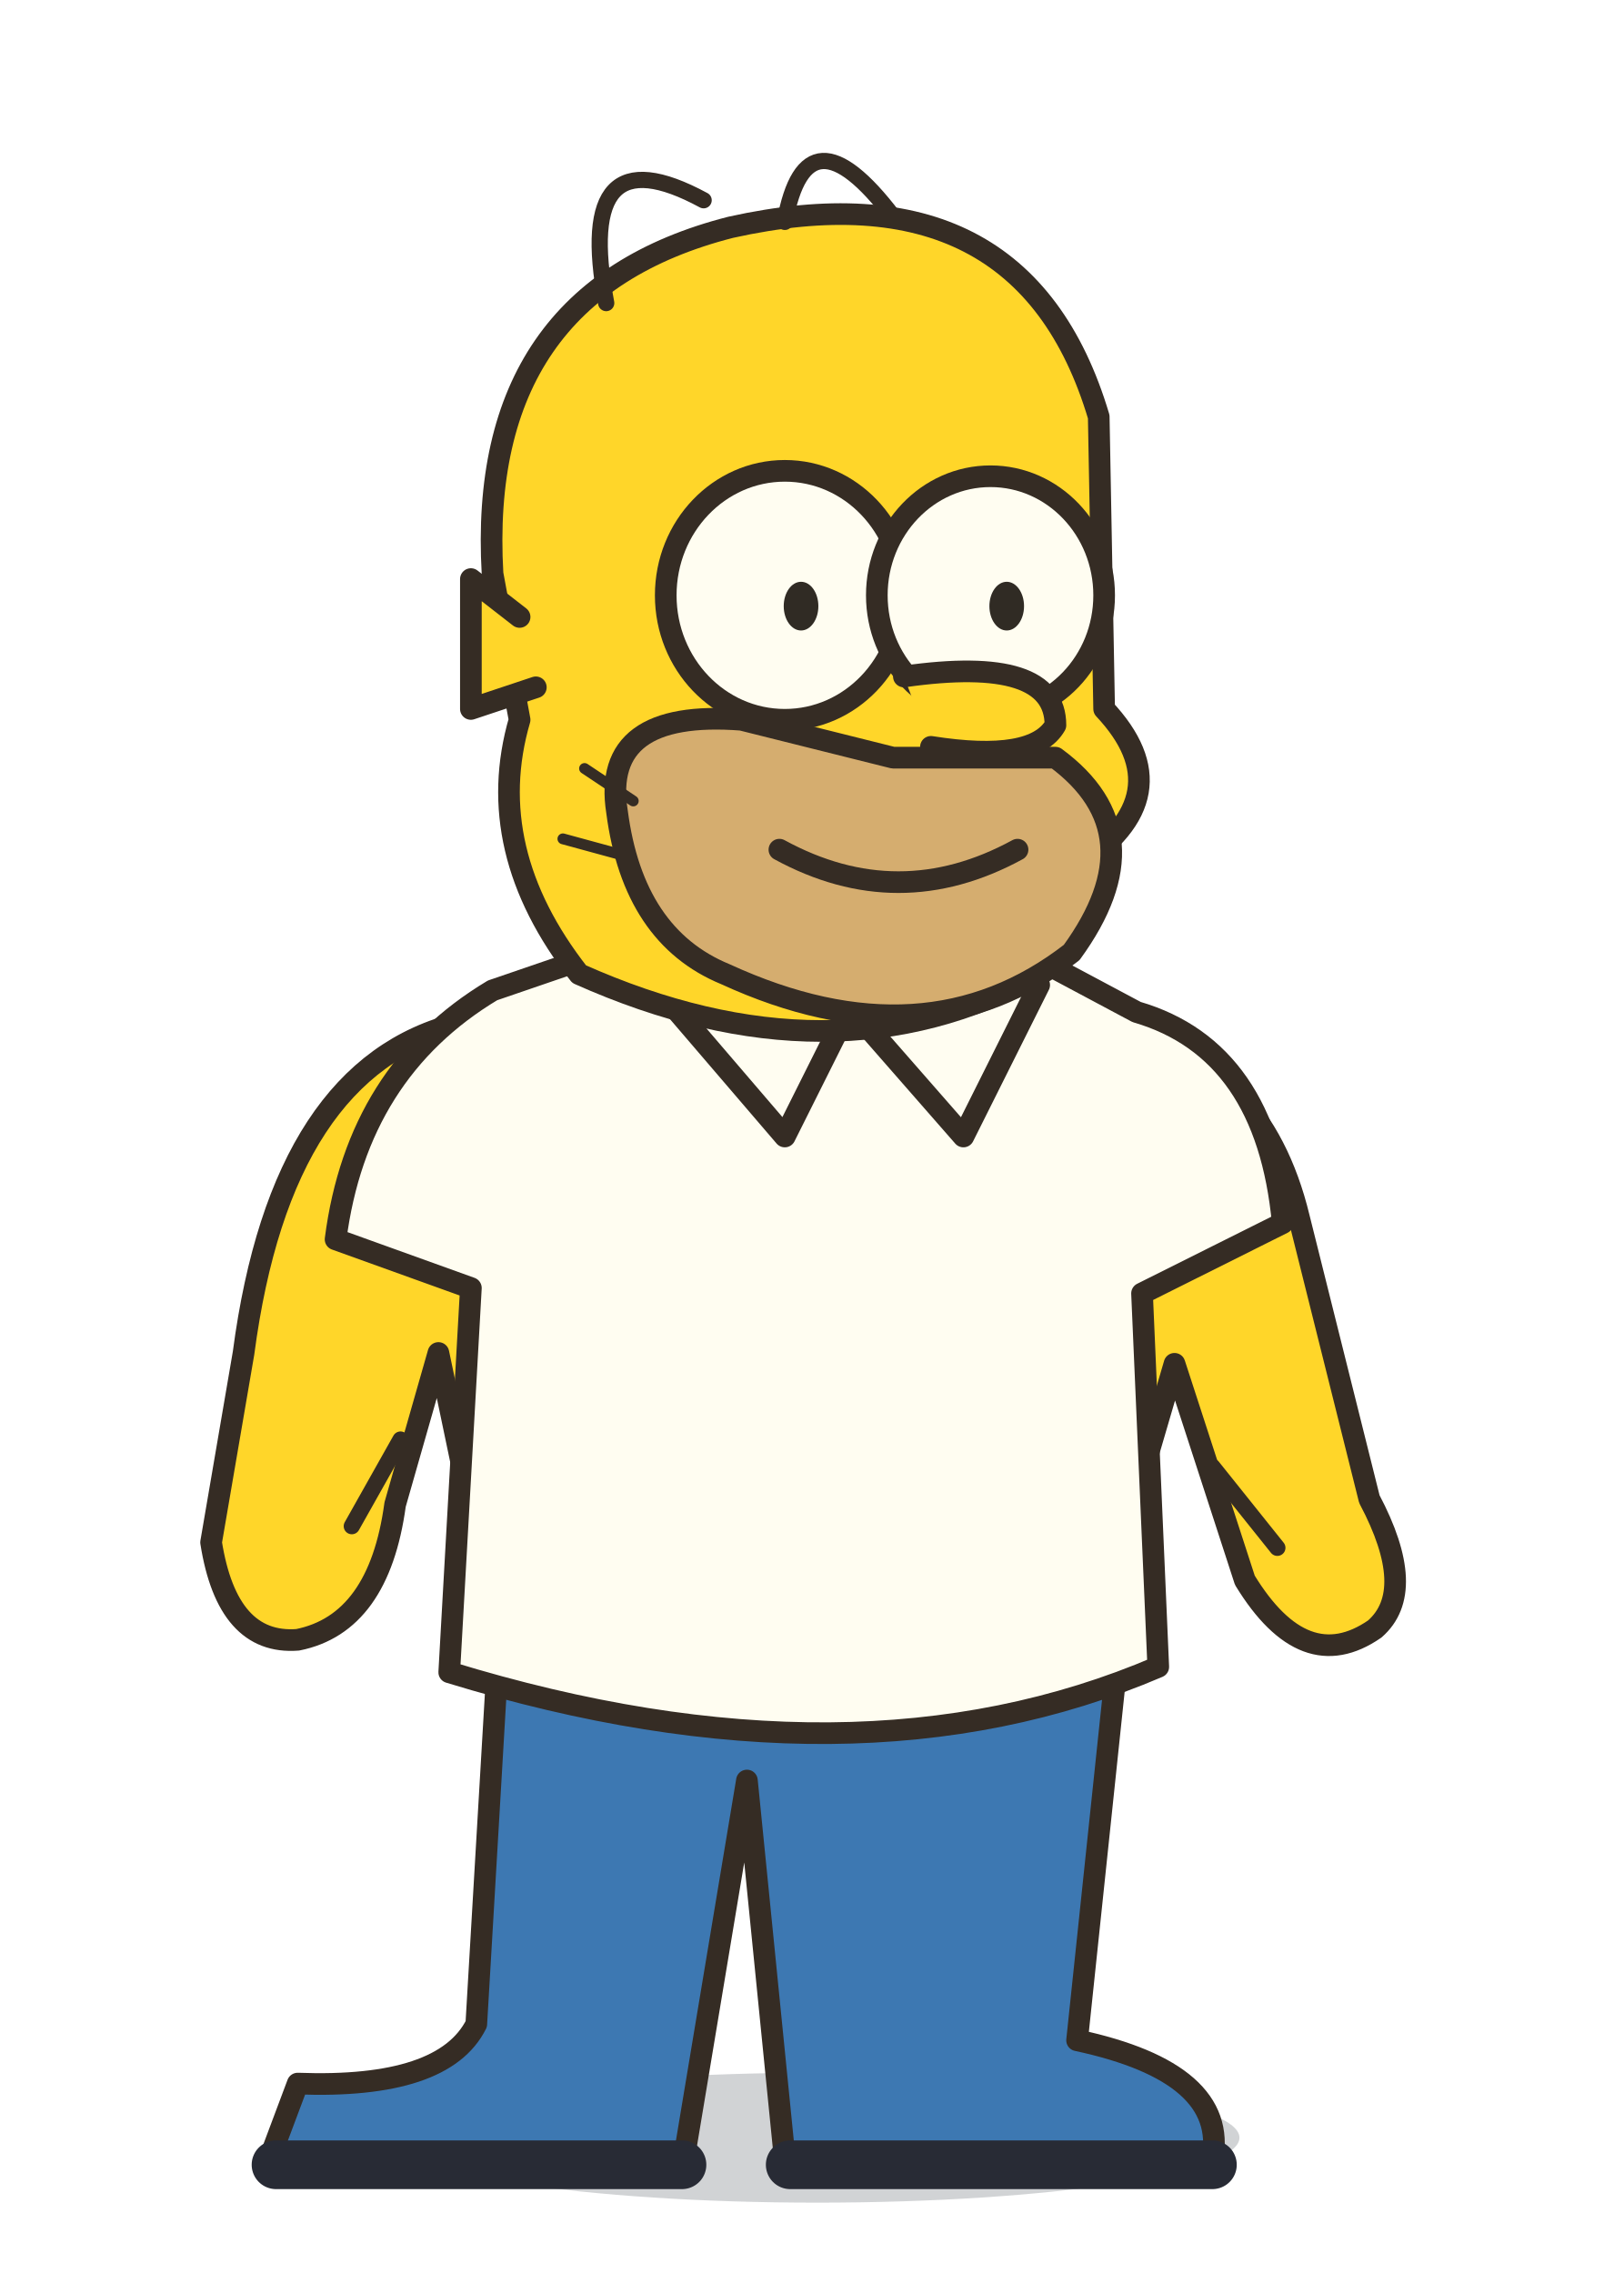
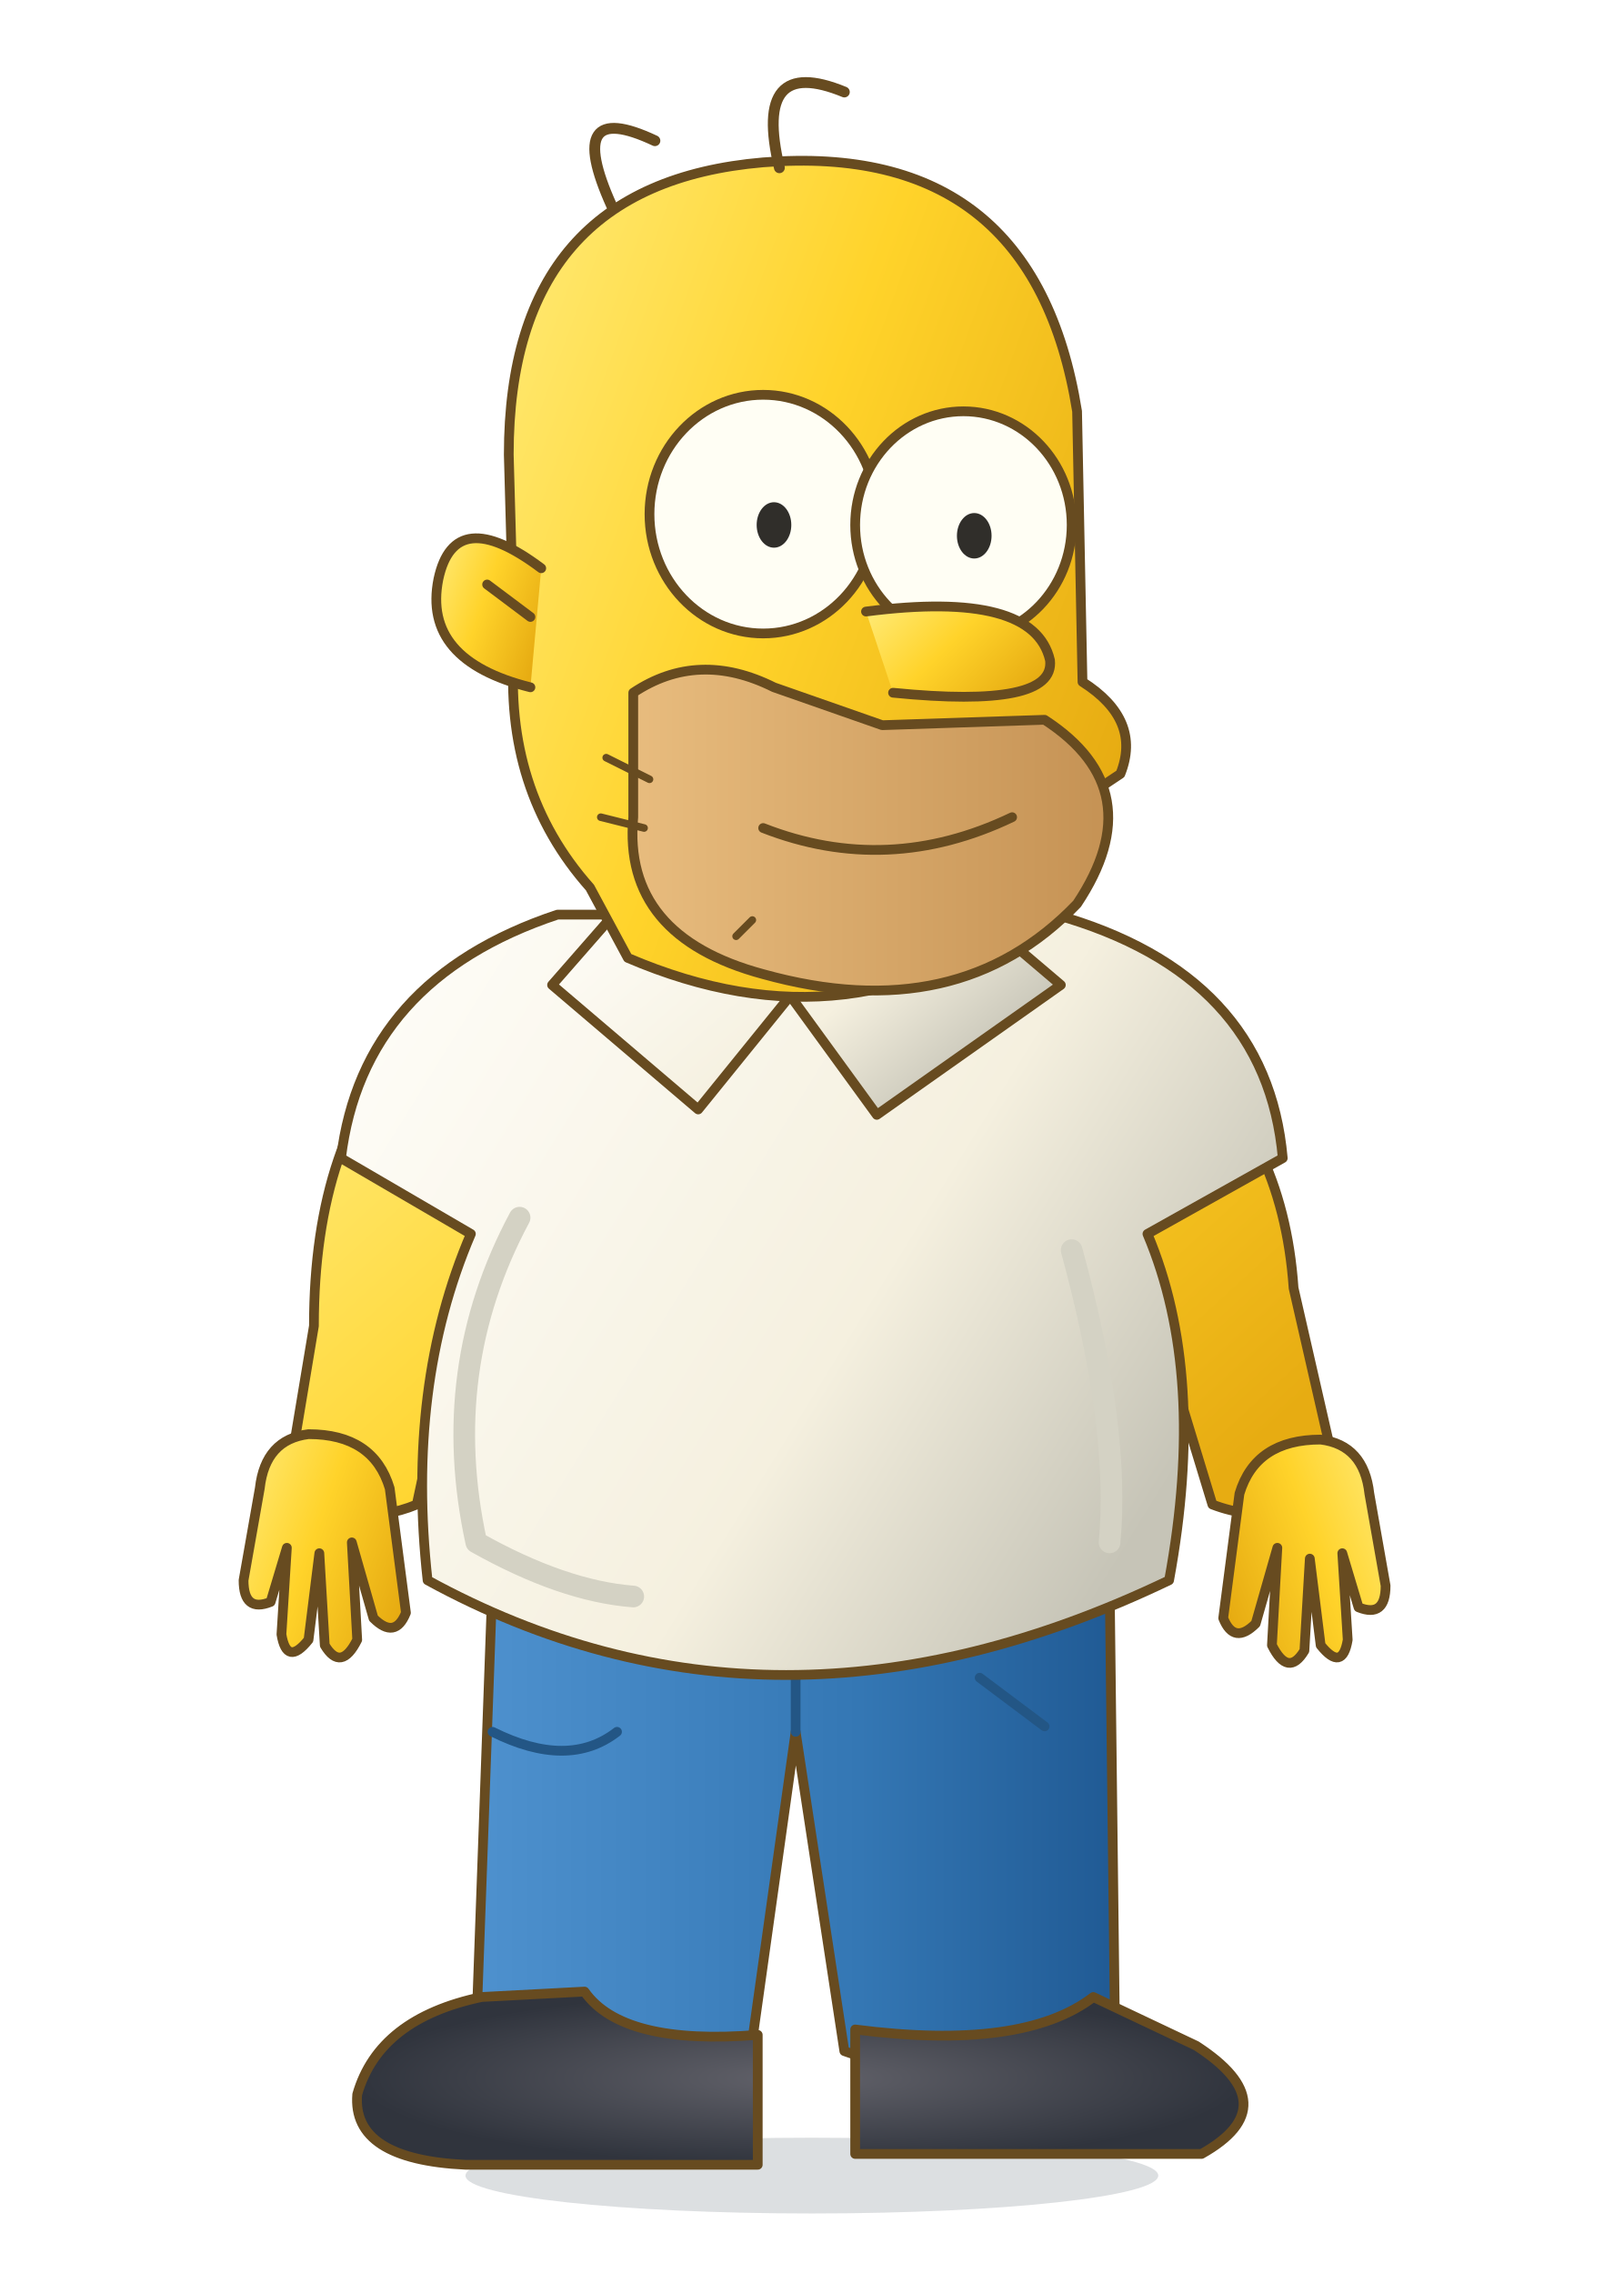
- <svg xmlns="http://www.w3.org/2000/svg" width="300" height="420" viewBox="0 0 300 420">
-   <g stroke="#352c24" stroke-width="4" stroke-linecap="round" stroke-linejoin="round">
-     <ellipse cx="151" cy="395" rx="78" ry="12" fill="#1b252d" opacity=".2" stroke="none" />
-     <path d="M92 306L88 374Q82 386 55 385L49 401H126L138 329L145 399H224Q227 383 199 377L207 301" fill="#3d78b2" />
-     <path d="M51 400H126M146 400H224" stroke="#282b35" stroke-width="9" />
-     <path d="M85 189Q52 197 45 250L39 285Q42 304 55 303Q70 300 73 278L81 250L90 293H205L217 252L230 292Q241 310 254 301Q262 294 253 277L240 225Q233 196 206 190" fill="#ffd629" />
-     <path d="M91 183L126 171H180L210 187Q234 194 237 226L211 239L214 308Q158 332 83 309L87 238L62 229Q66 198 91 183" fill="#fffdf1" />
-     <path d="M121 182L145 210L157 186L178 210L192 182" fill="#fffdf1" />
-     <path d="M107 180Q89 157 96 133L91 106Q88 54 135 42Q189 30 203 77L204 131Q219 147 199 160L192 180Q154 201 107 180" fill="#ffd629" />
-     <path d="M112 56Q106 24 130 37M145 41Q149 19 165 40" fill="none" stroke-width="3" />
-     <path d="M96 114l-9-7v24l12-4" fill="#ffd629" />
-     <ellipse cx="145" cy="110" rx="22" ry="23" fill="#fffdf1" />
-     <ellipse cx="148" cy="112" rx="3.2" ry="4.5" fill="#302b24" stroke="none" />
-     <ellipse cx="183" cy="110" rx="21" ry="22" fill="#fffdf1" />
-     <ellipse cx="186" cy="112" rx="3.2" ry="4.5" fill="#302b24" stroke="none" />
-     <path d="M167 125Q195 121 195 134Q191 141 172 138" fill="#ffd629" />
-     <path d="M114 150Q111 131 137 133L165 140L195 140Q214 154 198 176Q171 197 134 180Q117 173 114 150" fill="#d5ad6f" />
-     <path d="M144,157q22,12 44,0" fill="none" />
-     <path d="M117 148l-9-6M115 158l-11-3" stroke-width="2" />
-     <path d="M74 266L65 282M224 271l12 15" stroke-width="3" />
+ <svg xmlns="http://www.w3.org/2000/svg" width="600" height="840" viewBox="0 0 300 420" data-character="homer" data-expression="neutral" data-mouth="0" data-blink="false">
+   <defs>
+     <linearGradient id="skin" x1="0" x2="1" y1=".2" y2=".7">
+       <stop stop-color="#ffe76c" />
+       <stop offset=".45" stop-color="#ffd32a" />
+       <stop offset="1" stop-color="#e7ac12" />
+     </linearGradient>
+     <linearGradient id="shirt" x1="0" x2="1" y1="0" y2=".5">
+       <stop stop-color="#fffefa" />
+       <stop offset=".65" stop-color="#f5f0df" />
+       <stop offset="1" stop-color="#c6c4b7" />
+     </linearGradient>
+     <linearGradient id="blue">
+       <stop stop-color="#4e91ce" />
+       <stop offset=".6" stop-color="#3477b4" />
+       <stop offset="1" stop-color="#205a94" />
+     </linearGradient>
+     <linearGradient id="hair">
+       <stop stop-color="#347fdb" />
+       <stop offset=".45" stop-color="#2268c5" />
+       <stop offset="1" stop-color="#164791" />
+     </linearGradient>
+     <linearGradient id="green">
+       <stop stop-color="#b8dc55" />
+       <stop offset=".6" stop-color="#94c23d" />
+       <stop offset="1" stop-color="#62952a" />
+     </linearGradient>
+     <linearGradient id="red">
+       <stop stop-color="#ff8454" />
+       <stop offset=".6" stop-color="#f15b32" />
+       <stop offset="1" stop-color="#c73d23" />
+     </linearGradient>
+     <linearGradient id="baby">
+       <stop stop-color="#91ddf5" />
+       <stop offset=".6" stop-color="#60bee7" />
+       <stop offset="1" stop-color="#3e8fc5" />
+     </linearGradient>
+     <linearGradient id="muzzle">
+       <stop stop-color="#e8bc7e" />
+       <stop offset="1" stop-color="#c59254" />
+     </linearGradient>
+     <radialGradient id="shoe">
+       <stop stop-color="#62626a" />
+       <stop offset="1" stop-color="#30343d" />
+     </radialGradient>
+   </defs>
+   <g stroke="#674b20" stroke-width="1.8" stroke-linecap="round" stroke-linejoin="round">
+     <ellipse cx="150" cy="402" rx="64" ry="7" fill="#172536" opacity=".15" stroke="none" />
+     <path d="M91 292L88 375Q109 386 139 377L147 320L156 379Q181 388 206 375L205 291Z" fill="url(#blue)" />
+     <path d="M147 320v-21M91 320q14 7 23 0M181 310l12 9" fill="none" stroke="#235685" />
+     <path d="M89 369q-19 4-23 18-1 12 20 13h54v-24q-25 2-32-8Z M158 375v23h64q16-9-1-20l-19-9q-13 10-44 6" fill="url(#shoe)" />
+     <path d="M76 192Q58 210 58 245l-5 30q12 8 24 3l9-42 7-32M217 193q20 16 22 45l8 35q-10 10-23 5l-14-46" fill="url(#skin)" />
+     <g transform="translate(57 265) scale(1 1)">
+       <path d="M0 0q-8 1-9 10l-3 17q0 6 5 4l3-10-1 16q1 6 5 1l2-16 1 17q3 5 6-1l-1-18 4 14q4 4 6-1l-3-23q-3-10-15-10" fill="url(#skin)" />
+     </g>
+     <g transform="translate(244 266) scale(-1 1)">
+       <path d="M0 0q-8 1-9 10l-3 17q0 6 5 4l3-10-1 16q1 6 5 1l2-16 1 17q3 5 6-1l-1-18 4 14q4 4 6-1l-3-23q-3-10-15-10" fill="url(#skin)" />
+     </g>
+     <path d="M103 169q-36 12-40 45l24 14q-12 28-8 64 64 35 137 0 7-38-4-64l25-14q-3-34-42-45Z" fill="url(#shirt)" />
+     <path d="M96 225q-15 28-8 60 16 9 29 10M198 231q9 33 7 54" fill="none" stroke="#d4d2c4" stroke-width="4" />
+     <path d="M116 166l-14 16 27 23 17-21 16 22 34-24-20-17" fill="url(#shirt)" />
+     <path d="M109 164q-16-18-14-44l-1-36q0-50 47-54 50-4 58 46l1 50q11 7 7 17l-12 8-3 17q-34 27-76 9Z" fill="url(#skin)" />
+     <path d="M113 38q-9-20 8-12M144 31q-5-21 12-14" fill="none" stroke-width="2" />
+     <path d="M100 105q-16-12-19 2-3 15 17 20M90 108l8 6" fill="url(#skin)" />
+     <ellipse cx="141" cy="95" rx="21" ry="22.05" fill="#fffef4" />
+     <ellipse cx="143" cy="97" rx="3.2" ry="4.2" fill="#302e2a" stroke="none" />
+     <ellipse cx="178" cy="97" rx="20" ry="21" fill="#fffef4" />
+     <ellipse cx="180" cy="99" rx="3.2" ry="4.2" fill="#302e2a" stroke="none" />
+     <path d="M160 113q31-4 34 9 1 9-29 6" fill="url(#skin)" />
+     <path d="M117 128q12-8 26-1l20 7 30-1q20 13 6 34-22 23-58 13-26-7-24-29Z" fill="url(#muzzle)" />
+     <path d="M141,153Q164,162 187,151" fill="none" />
+     <path d="M120 144l-8-4m7 13-8-2m25 22 3-3" fill="none" stroke-width="1.4" />
  </g>
</svg>
